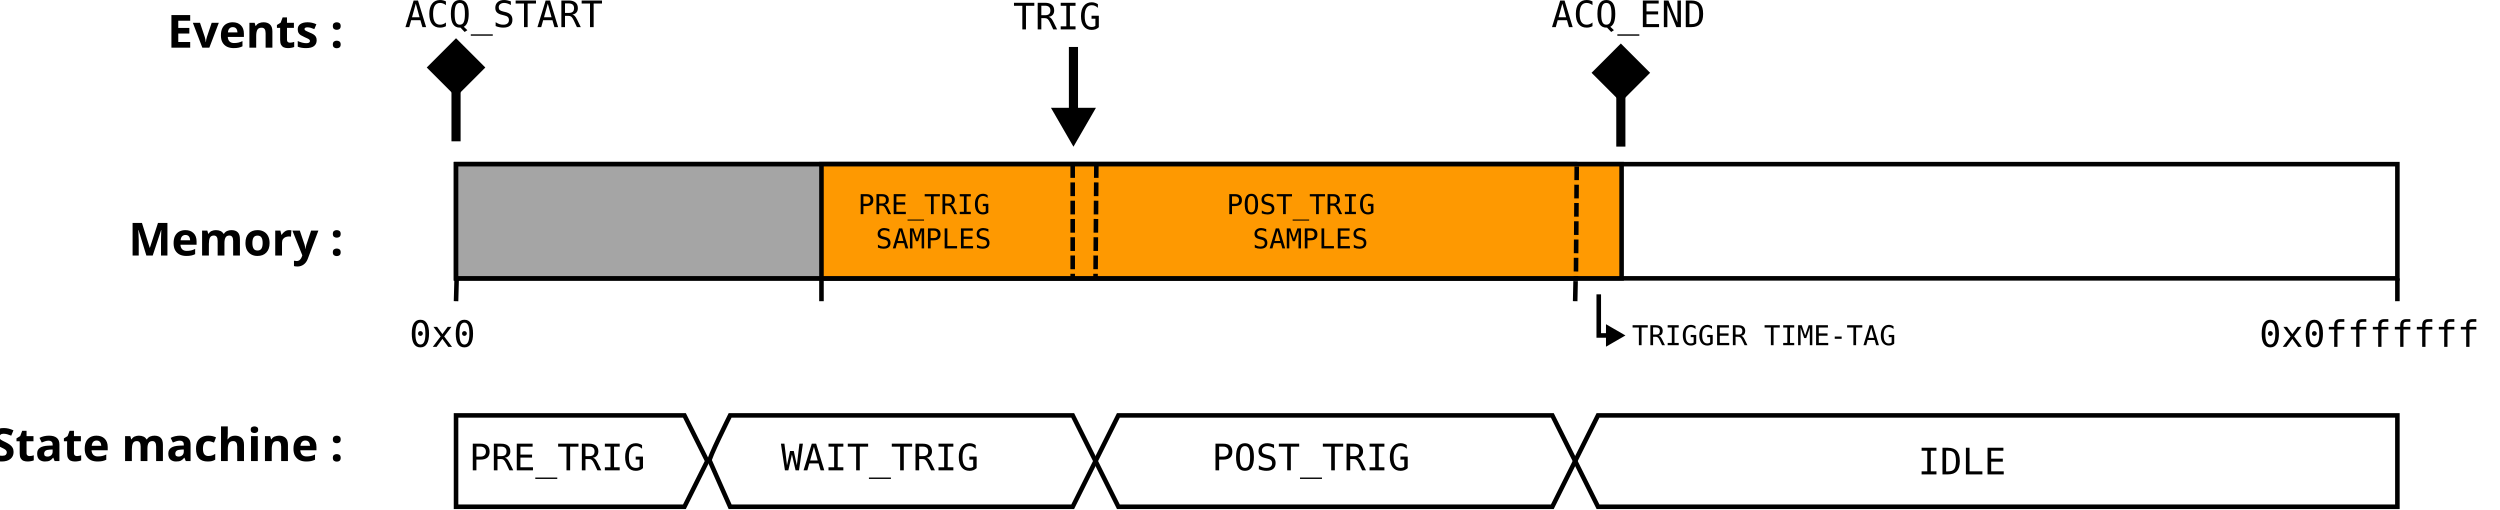
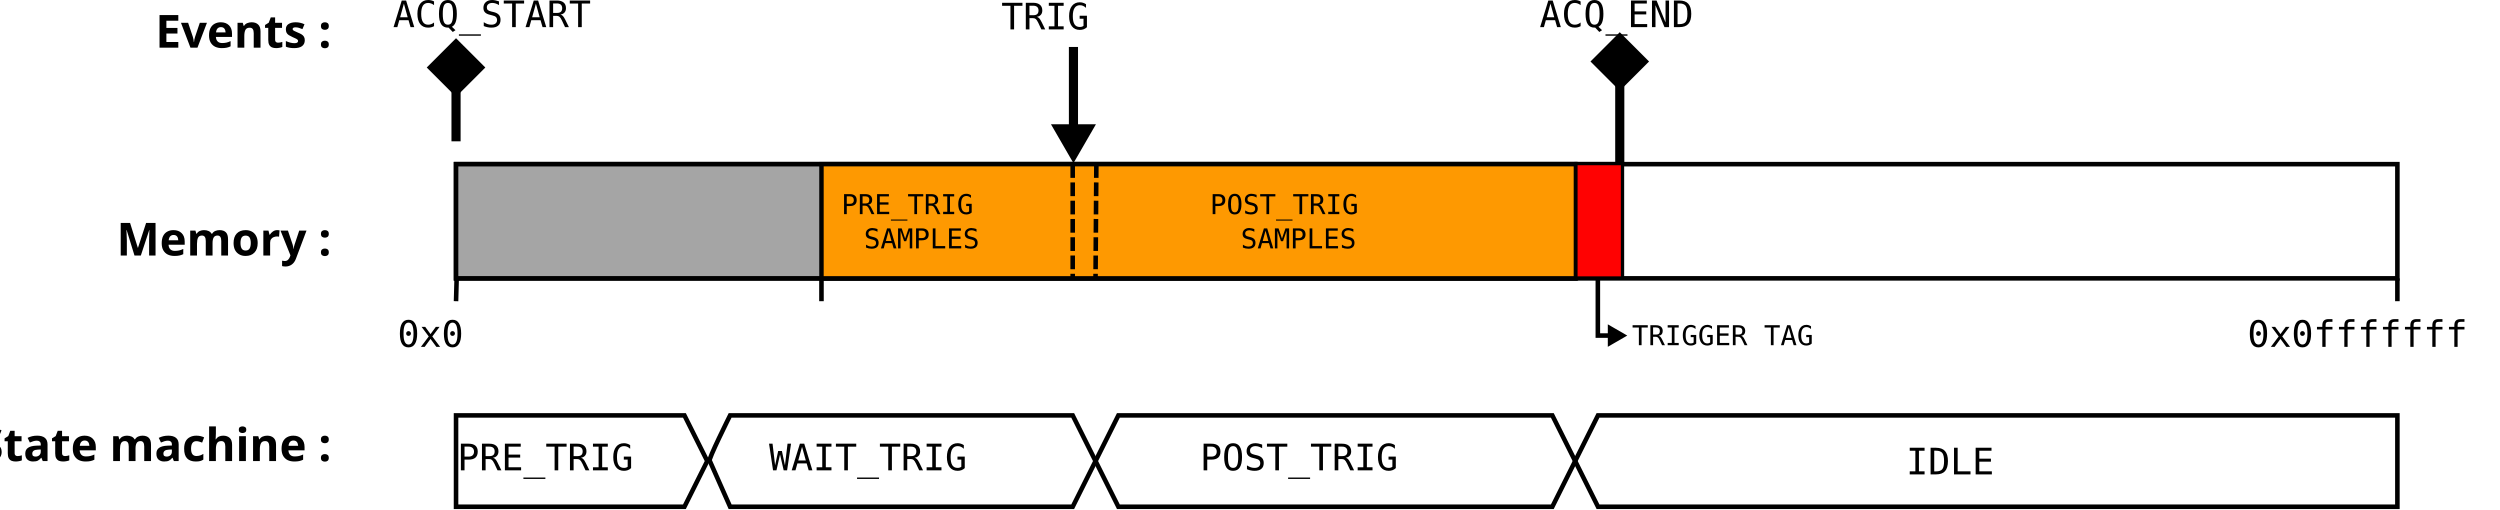
- <svg xmlns="http://www.w3.org/2000/svg" width="547.3" height="111.438" id="svg8584" version="1.1">
+ <svg xmlns="http://www.w3.org/2000/svg" width="912.166" height="185.729" id="svg8584" version="1.1" viewBox="0 0 547.3 111.437">
  <defs id="defs8586">
    <marker orient="auto" refY="0" refX="0" id="TriangleInM" style="overflow:visible">
-       <path id="path6392" d="m 5.77,0 -8.65,5 0,-10 8.65,5 z" style="fill-rule:evenodd;stroke:#000000;stroke-width:1pt;marker-start:none" transform="scale(-0.4,-0.4)" />
+       <path id="path6392" d="M 5.77,0 -2.88,5 V -5 Z" style="fill-rule:evenodd;stroke:#000000;stroke-width:1pt;marker-start:none" transform="scale(-0.4)" />
    </marker>
    <marker orient="auto" refY="0" refX="0" id="DiamondM" style="overflow:visible">
-       <path id="path6338" d="M 0,-7.071 -7.071,0 0,7.071 7.071,0 0,-7.071 z" style="fill-rule:evenodd;stroke:#000000;stroke-width:1pt;marker-start:none" transform="scale(0.4,0.4)" />
+       <path id="path6338" d="M 0,-7.071 -7.071,0 0,7.071 7.071,0 Z" style="fill-rule:evenodd;stroke:#000000;stroke-width:1pt;marker-start:none" transform="scale(0.4)" />
    </marker>
    <marker orient="auto" refY="0" refX="0" id="TriangleOutL" style="overflow:visible">
-       <path id="path6398" d="m 5.77,0 -8.65,5 0,-10 8.65,5 z" style="fill-rule:evenodd;stroke:#000000;stroke-width:1pt;marker-start:none" transform="scale(0.8,0.8)" />
+       <path id="path6398" d="M 5.77,0 -2.88,5 V -5 Z" style="fill-rule:evenodd;stroke:#000000;stroke-width:1pt;marker-start:none" transform="scale(0.8)" />
    </marker>
    <marker orient="auto" refY="0" refX="0" id="TriangleOutM" style="overflow:visible">
-       <path id="path3734" d="m 5.77,0 -8.65,5 0,-10 8.65,5 z" style="fill-rule:evenodd;stroke:#000000;stroke-width:1pt;marker-start:none" transform="scale(0.4,0.4)" />
+       <path id="path3734" d="M 5.77,0 -2.88,5 V -5 Z" style="fill-rule:evenodd;stroke:#000000;stroke-width:1pt;marker-start:none" transform="scale(0.4)" />
    </marker>
    <marker orient="auto" refY="0" refX="0" id="TriangleOutM-7" style="overflow:visible">
-       <path id="path3734-9" d="m 5.77,0 -8.65,5 0,-10 8.65,5 z" style="fill-rule:evenodd;stroke:#000000;stroke-width:1pt;marker-start:none" transform="scale(0.4,0.4)" />
+       <path id="path3734-9" d="M 5.77,0 -2.88,5 V -5 Z" style="fill-rule:evenodd;stroke:#000000;stroke-width:1pt;marker-start:none" transform="scale(0.4)" />
    </marker>
    <marker orient="auto" refY="0" refX="0" id="DiamondM-9" style="overflow:visible">
-       <path id="path6338-9" d="M 0,-7.071 -7.071,0 0,7.071 7.071,0 0,-7.071 z" style="fill-rule:evenodd;stroke:#000000;stroke-width:1pt;marker-start:none" transform="scale(0.4,0.4)" />
+       <path id="path6338-9" d="M 0,-7.071 -7.071,0 0,7.071 7.071,0 Z" style="fill-rule:evenodd;stroke:#000000;stroke-width:1pt;marker-start:none" transform="scale(0.4)" />
    </marker>
    <marker orient="auto" refY="0" refX="0" id="DiamondM-7" style="overflow:visible">
-       <path id="path6338-4" d="M 0,-7.071 -7.071,0 0,7.071 7.071,0 0,-7.071 z" style="fill-rule:evenodd;stroke:#000000;stroke-width:1pt;marker-start:none" transform="scale(0.4,0.4)" />
+       <path id="path6338-4" d="M 0,-7.071 -7.071,0 0,7.071 7.071,0 Z" style="fill-rule:evenodd;stroke:#000000;stroke-width:1pt;marker-start:none" transform="scale(0.4)" />
    </marker>
    <marker orient="auto" refY="0" refX="0" id="TriangleInM-9" style="overflow:visible">
-       <path id="path6392-8" d="m 5.77,0 -8.65,5 0,-10 8.65,5 z" style="fill-rule:evenodd;stroke:#000000;stroke-width:1pt;marker-start:none" transform="scale(-0.4,-0.4)" />
+       <path id="path6392-8" d="M 5.77,0 -2.88,5 V -5 Z" style="fill-rule:evenodd;stroke:#000000;stroke-width:1pt;marker-start:none" transform="scale(-0.4)" />
    </marker>
    <marker orient="auto" refY="0" refX="0" id="TriangleOutM-7-9" style="overflow:visible">
-       <path id="path3734-9-4" d="m 5.77,0 -8.65,5 0,-10 8.65,5 z" style="fill-rule:evenodd;stroke:#000000;stroke-width:1pt;marker-start:none" transform="scale(0.4,0.4)" />
+       <path id="path3734-9-4" d="M 5.77,0 -2.88,5 V -5 Z" style="fill-rule:evenodd;stroke:#000000;stroke-width:1pt;marker-start:none" transform="scale(0.4)" />
    </marker>
    <marker orient="auto" refY="0" refX="0" id="marker13563" style="overflow:visible">
-       <path id="path13565" d="m 5.77,0 -8.65,5 0,-10 8.65,5 z" style="fill-rule:evenodd;stroke:#000000;stroke-width:1pt;marker-start:none" transform="scale(0.4,0.4)" />
+       <path id="path13565" d="M 5.77,0 -2.88,5 V -5 Z" style="fill-rule:evenodd;stroke:#000000;stroke-width:1pt;marker-start:none" transform="scale(0.4)" />
    </marker>
  </defs>
  <g id="layer1" transform="translate(-15.0078,-177.9247)">
-     <rect style="opacity:0.99;fill:none;stroke:#000000;stroke-width:1;stroke-linejoin:miter;stroke-miterlimit:4;stroke-opacity:1;stroke-dasharray:none;stroke-dashoffset:0" id="rect3287" width="425" height="25" x="114.843" y="213.862" />
-     <path style="fill:none;stroke:#000000;stroke-width:2;stroke-linecap:square;stroke-linejoin:miter;stroke-miterlimit:4;stroke-opacity:1;stroke-dasharray:none;marker-mid:none;marker-end:url(#DiamondM)" d="m 114.843,207.862 0,-15.158" id="path5968" />
-     <path style="fill:none;stroke:#000000;stroke-width:2;stroke-linecap:square;stroke-linejoin:miter;stroke-miterlimit:4;stroke-opacity:1;stroke-dasharray:none;marker-mid:none;marker-end:url(#TriangleOutM-7)" d="m 250.008,189.205 0,15.158" id="path5968-1" />
-     <text xml:space="preserve" style="font-size:10px;font-style:normal;font-variant:normal;font-weight:bold;font-stretch:normal;text-align:end;line-height:125%;writing-mode:lr-tb;text-anchor:end;fill:#000000;fill-opacity:1;stroke:none;font-family:Verdana;-inkscape-font-specification:Verdana Bold" x="103.157" y="188.362" id="text3281-3">
-       <tspan id="tspan4235-0" x="103.157" y="188.362">Events :</tspan>
+     <rect style="opacity:0.99;fill:none;stroke:#000000;stroke-width:1;stroke-linejoin:miter;stroke-miterlimit:4;stroke-dasharray:none;stroke-dashoffset:0;stroke-opacity:1" id="rect3287" width="425" height="25" x="114.843" y="213.862" />
+     <path style="fill:none;stroke:#000000;stroke-width:2;stroke-linecap:square;stroke-linejoin:miter;stroke-miterlimit:4;stroke-dasharray:none;stroke-opacity:1;marker-mid:none;marker-end:url(#DiamondM)" d="M 114.843,207.862 V 192.705" id="path5968" />
+     <path style="fill:none;stroke:#000000;stroke-width:2;stroke-linecap:square;stroke-linejoin:miter;stroke-miterlimit:4;stroke-dasharray:none;stroke-opacity:1;marker-mid:none;marker-end:url(#TriangleOutM-7)" d="m 250.008,189.205 v 18.758" id="path5968-1" />
+     <text xml:space="preserve" style="font-style:normal;font-variant:normal;font-weight:bold;font-stretch:normal;line-height:0%;font-family:Verdana;-inkscape-font-specification:'Verdana Bold';text-align:end;writing-mode:lr-tb;text-anchor:end;fill:#000000;fill-opacity:1;stroke:none" x="103.157" y="188.362" id="text3281-3">
+       <tspan id="tspan4235-0" x="103.157" y="188.362" style="font-size:10px;line-height:1.25">Events :</tspan>
    </text>
-     <text xml:space="preserve" style="font-size:10px;font-style:normal;font-variant:normal;font-weight:bold;font-stretch:normal;text-align:end;line-height:125%;writing-mode:lr-tb;text-anchor:end;fill:#000000;fill-opacity:1;stroke:none;font-family:Verdana;-inkscape-font-specification:Verdana Bold" x="103.157" y="233.862" id="text3281-3-4">
-       <tspan id="tspan4235-0-8" x="103.157" y="233.862">Memory :</tspan>
+     <text xml:space="preserve" style="font-style:normal;font-variant:normal;font-weight:bold;font-stretch:normal;line-height:0%;font-family:Verdana;-inkscape-font-specification:'Verdana Bold';text-align:end;writing-mode:lr-tb;text-anchor:end;fill:#000000;fill-opacity:1;stroke:none" x="103.157" y="233.862" id="text3281-3-4">
+       <tspan id="tspan4235-0-8" x="103.157" y="233.862" style="font-size:10px;line-height:1.25">Memory :</tspan>
    </text>
-     <text xml:space="preserve" style="font-size:10px;font-style:normal;font-variant:normal;font-weight:bold;font-stretch:normal;text-align:end;line-height:125%;writing-mode:lr-tb;text-anchor:end;fill:#000000;fill-opacity:1;stroke:none;font-family:Verdana;-inkscape-font-specification:Verdana Bold" x="103.157" y="278.862" id="text3281-3-2">
-       <tspan id="tspan4235-0-0" x="103.157" y="278.862">State machine :</tspan>
+     <text xml:space="preserve" style="font-style:normal;font-variant:normal;font-weight:bold;font-stretch:normal;line-height:0%;font-family:Verdana;-inkscape-font-specification:'Verdana Bold';text-align:end;writing-mode:lr-tb;text-anchor:end;fill:#000000;fill-opacity:1;stroke:none" x="103.157" y="278.862" id="text3281-3-2">
+       <tspan id="tspan4235-0-0" x="103.157" y="278.862" style="font-size:10px;line-height:1.25">State machine :</tspan>
    </text>
-     <path style="fill:none;stroke:#000000;stroke-width:2;stroke-linecap:square;stroke-linejoin:miter;stroke-miterlimit:4;stroke-opacity:1;stroke-dasharray:none;marker-mid:none;marker-end:url(#DiamondM)" d="m 369.843,209.02 0,-15.158" id="path5968-5" />
-     <text xml:space="preserve" style="font-size:8px;font-style:normal;font-variant:normal;font-weight:normal;font-stretch:normal;text-align:center;line-height:125%;writing-mode:lr-tb;text-anchor:middle;fill:#000000;fill-opacity:1;stroke:none;font-family:Verdana;-inkscape-font-specification:Verdana" x="130.499" y="183.862" id="text3291-3">
-       <tspan x="130.499" y="183.862" id="tspan3295-7" style="font-style:normal;font-variant:normal;font-weight:normal;font-stretch:normal;font-family:Monospace;-inkscape-font-specification:Monospace">ACQ_START</tspan>
+     <path style="fill:none;stroke:#000000;stroke-width:2;stroke-linecap:square;stroke-linejoin:miter;stroke-miterlimit:4;stroke-dasharray:none;stroke-opacity:1;marker-mid:none;marker-end:url(#DiamondM)" d="m 369.608,212.987 0,-21.6" id="path5968-5" />
+     <text xml:space="preserve" style="font-style:normal;font-variant:normal;font-weight:normal;font-stretch:normal;line-height:0%;font-family:Verdana;-inkscape-font-specification:Verdana;text-align:center;writing-mode:lr-tb;text-anchor:middle;fill:#000000;fill-opacity:1;stroke:none" x="130.499" y="183.862" id="text3291-3">
+       <tspan x="130.499" y="183.862" id="tspan3295-7" style="font-style:normal;font-variant:normal;font-weight:normal;font-stretch:normal;font-size:8px;line-height:1.25;font-family:monospace;-inkscape-font-specification:Monospace">ACQ_START</tspan>
    </text>
-     <text xml:space="preserve" style="font-size:8px;font-style:normal;font-variant:normal;font-weight:normal;font-stretch:normal;text-align:center;line-height:125%;writing-mode:lr-tb;text-anchor:middle;fill:#000000;fill-opacity:1;stroke:none;font-family:Verdana;-inkscape-font-specification:Verdana" x="251.633" y="184.362" id="text3291-3-7">
-       <tspan x="251.633" y="184.362" id="tspan3295-7-8" style="font-style:normal;font-variant:normal;font-weight:normal;font-stretch:normal;font-family:Monospace;-inkscape-font-specification:Monospace">TRIG</tspan>
+     <text xml:space="preserve" style="font-style:normal;font-variant:normal;font-weight:normal;font-stretch:normal;line-height:0%;font-family:Verdana;-inkscape-font-specification:Verdana;text-align:center;writing-mode:lr-tb;text-anchor:middle;fill:#000000;fill-opacity:1;stroke:none" x="251.633" y="184.362" id="text3291-3-7">
+       <tspan x="251.633" y="184.362" id="tspan3295-7-8" style="font-style:normal;font-variant:normal;font-weight:normal;font-stretch:normal;font-size:8px;line-height:1.25;font-family:monospace;-inkscape-font-specification:Monospace">TRIG</tspan>
    </text>
-     <text xml:space="preserve" style="font-size:8px;font-style:normal;font-variant:normal;font-weight:normal;font-stretch:normal;text-align:center;line-height:125%;writing-mode:lr-tb;text-anchor:middle;fill:#000000;fill-opacity:1;stroke:none;font-family:Verdana;-inkscape-font-specification:Verdana" x="376.687" y="183.862" id="text3291-3-4">
-       <tspan x="376.687" y="183.862" id="tspan3295-7-5" style="font-style:normal;font-variant:normal;font-weight:normal;font-stretch:normal;font-family:Monospace;-inkscape-font-specification:Monospace">ACQ_END</tspan>
+     <text xml:space="preserve" style="font-style:normal;font-variant:normal;font-weight:normal;font-stretch:normal;line-height:0%;font-family:Verdana;-inkscape-font-specification:Verdana;text-align:center;writing-mode:lr-tb;text-anchor:middle;fill:#000000;fill-opacity:1;stroke:none" x="376.687" y="183.862" id="text3291-3-4">
+       <tspan x="376.687" y="183.862" id="tspan3295-7-5" style="font-style:normal;font-variant:normal;font-weight:normal;font-stretch:normal;font-size:8px;line-height:1.25;font-family:monospace;-inkscape-font-specification:Monospace">ACQ_END</tspan>
    </text>
-     <text xml:space="preserve" style="font-size:8px;font-style:normal;font-variant:normal;font-weight:normal;font-stretch:normal;text-align:center;line-height:125%;writing-mode:lr-tb;text-anchor:middle;fill:#000000;fill-opacity:1;stroke:none;font-family:Verdana;-inkscape-font-specification:Verdana" x="142.208" y="280.888" id="text3291-3-42">
-       <tspan x="142.208" y="280.888" id="tspan3295-7-6" style="font-style:normal;font-variant:normal;font-weight:normal;font-stretch:normal;font-family:Monospace;-inkscape-font-specification:Monospace">PRE_TRIG</tspan>
+     <text xml:space="preserve" style="font-style:normal;font-variant:normal;font-weight:normal;font-stretch:normal;line-height:0%;font-family:Verdana;-inkscape-font-specification:Verdana;text-align:center;writing-mode:lr-tb;text-anchor:middle;fill:#000000;fill-opacity:1;stroke:none" x="142.208" y="280.888" id="text3291-3-42">
+       <tspan x="142.208" y="280.888" id="tspan3295-7-6" style="font-style:normal;font-variant:normal;font-weight:normal;font-stretch:normal;font-size:8px;line-height:1.25;font-family:monospace;-inkscape-font-specification:Monospace">PRE_TRIG</tspan>
    </text>
-     <text xml:space="preserve" style="font-size:8px;font-style:normal;font-variant:normal;font-weight:normal;font-stretch:normal;text-align:center;line-height:125%;writing-mode:lr-tb;text-anchor:middle;fill:#000000;fill-opacity:1;stroke:none;font-family:Verdana;-inkscape-font-specification:Verdana" x="212.842" y="280.888" id="text3291-3-3">
-       <tspan x="212.842" y="280.888" id="tspan3295-7-0" style="font-style:normal;font-variant:normal;font-weight:normal;font-stretch:normal;font-family:Monospace;-inkscape-font-specification:Monospace">WAIT_TRIG</tspan>
+     <text xml:space="preserve" style="font-style:normal;font-variant:normal;font-weight:normal;font-stretch:normal;line-height:0%;font-family:Verdana;-inkscape-font-specification:Verdana;text-align:center;writing-mode:lr-tb;text-anchor:middle;fill:#000000;fill-opacity:1;stroke:none" x="212.842" y="280.888" id="text3291-3-3">
+       <tspan x="212.842" y="280.888" id="tspan3295-7-0" style="font-style:normal;font-variant:normal;font-weight:normal;font-stretch:normal;font-size:8px;line-height:1.25;font-family:monospace;-inkscape-font-specification:Monospace">WAIT_TRIG</tspan>
    </text>
-     <text xml:space="preserve" style="font-size:8px;font-style:normal;font-variant:normal;font-weight:normal;font-stretch:normal;text-align:center;line-height:125%;writing-mode:lr-tb;text-anchor:middle;fill:#000000;fill-opacity:1;stroke:none;font-family:Verdana;-inkscape-font-specification:Verdana" x="307.208" y="280.888" id="text3291-3-6">
-       <tspan x="307.208" y="280.888" id="tspan3295-7-62" style="font-style:normal;font-variant:normal;font-weight:normal;font-stretch:normal;font-family:Monospace;-inkscape-font-specification:Monospace">POST_TRIG</tspan>
+     <text xml:space="preserve" style="font-style:normal;font-variant:normal;font-weight:normal;font-stretch:normal;line-height:0%;font-family:Verdana;-inkscape-font-specification:Verdana;text-align:center;writing-mode:lr-tb;text-anchor:middle;fill:#000000;fill-opacity:1;stroke:none" x="307.208" y="280.888" id="text3291-3-6">
+       <tspan x="307.208" y="280.888" id="tspan3295-7-62" style="font-style:normal;font-variant:normal;font-weight:normal;font-stretch:normal;font-size:8px;line-height:1.25;font-family:monospace;-inkscape-font-specification:Monospace">POST_TRIG</tspan>
    </text>
-     <text xml:space="preserve" style="font-size:8px;font-style:normal;font-variant:normal;font-weight:normal;font-stretch:normal;text-align:center;line-height:125%;writing-mode:lr-tb;text-anchor:middle;fill:#000000;fill-opacity:1;stroke:none;font-family:Verdana;-inkscape-font-specification:Verdana" x="449.738" y="281.778" id="text3291-3-9">
-       <tspan x="449.738" y="281.778" id="tspan3295-7-63" style="font-style:normal;font-variant:normal;font-weight:normal;font-stretch:normal;font-family:Monospace;-inkscape-font-specification:Monospace">IDLE</tspan>
+     <text xml:space="preserve" style="font-style:normal;font-variant:normal;font-weight:normal;font-stretch:normal;line-height:0%;font-family:Verdana;-inkscape-font-specification:Verdana;text-align:center;writing-mode:lr-tb;text-anchor:middle;fill:#000000;fill-opacity:1;stroke:none" x="449.738" y="281.778" id="text3291-3-9">
+       <tspan x="449.738" y="281.778" id="tspan3295-7-63" style="font-style:normal;font-variant:normal;font-weight:normal;font-stretch:normal;font-size:8px;line-height:1.25;font-family:monospace;-inkscape-font-specification:Monospace">IDLE</tspan>
    </text>
-     <path style="fill:none;stroke:#000000;stroke-width:1px;stroke-linecap:butt;stroke-linejoin:miter;stroke-opacity:1" d="m 170.382,278.798 c -0.539,0.064 4.461,-9.936 4.461,-9.936 l 75,0 5,10 -5,10 -75,0 -4.461,-10.064 z" id="path10157" />
-     <path style="fill:none;stroke:#000000;stroke-width:1px;stroke-linecap:butt;stroke-linejoin:miter;stroke-opacity:1" d="m 254.843,278.862 5,-10 95,0 5,10 -5,10 -95,0 -5,-10 z" id="path10159" />
-     <rect style="opacity:0.99;fill:#a4a4a4;fill-opacity:1;stroke:#000000;stroke-width:1;stroke-linejoin:miter;stroke-miterlimit:4;stroke-opacity:1;stroke-dasharray:none;stroke-dashoffset:0" id="rect3287-5" width="245" height="25" x="114.843" y="213.862" />
-     <text xml:space="preserve" style="font-size:8px;font-style:normal;font-variant:normal;font-weight:normal;font-stretch:normal;text-align:center;line-height:125%;writing-mode:lr-tb;text-anchor:middle;fill:#000000;fill-opacity:1;stroke:none;font-family:Verdana;-inkscape-font-specification:Verdana" x="117.062" y="253.862" id="text3291-3-90">
-       <tspan x="117.062" y="253.862" id="tspan3295-7-4" style="font-style:normal;font-variant:normal;font-weight:normal;font-stretch:normal;font-family:Monospace;-inkscape-font-specification:Monospace">0x0</tspan>
+     <path style="fill:none;stroke:#000000;stroke-width:1px;stroke-linecap:butt;stroke-linejoin:miter;stroke-opacity:1" d="m 170.382,278.798 c -0.539,0.064 4.461,-9.936 4.461,-9.936 h 75 l 5,10 -5,10 h -75 z" id="path10157" />
+     <path style="fill:none;stroke:#000000;stroke-width:1px;stroke-linecap:butt;stroke-linejoin:miter;stroke-opacity:1" d="m 254.843,278.862 5,-10 h 95 l 5,10 -5,10 h -95 z" id="path10159" />
+     <rect style="opacity:0.99;fill:#a4a4a4;fill-opacity:1;stroke:#000000;stroke-width:1;stroke-linejoin:miter;stroke-miterlimit:4;stroke-dasharray:none;stroke-dashoffset:0;stroke-opacity:1" id="rect3287-5" width="245" height="25" x="114.843" y="213.862" />
+     <text xml:space="preserve" style="font-style:normal;font-variant:normal;font-weight:normal;font-stretch:normal;line-height:0%;font-family:Verdana;-inkscape-font-specification:Verdana;text-align:center;writing-mode:lr-tb;text-anchor:middle;fill:#000000;fill-opacity:1;stroke:none" x="117.062" y="253.862" id="text3291-3-90">
+       <tspan x="117.062" y="253.862" id="tspan3295-7-4" style="font-style:normal;font-variant:normal;font-weight:normal;font-stretch:normal;font-size:8px;line-height:1.25;font-family:monospace;-inkscape-font-specification:Monospace">0x0</tspan>
    </text>
-     <text xml:space="preserve" style="font-size:8px;font-style:normal;font-variant:normal;font-weight:normal;font-stretch:normal;text-align:center;line-height:125%;writing-mode:lr-tb;text-anchor:middle;fill:#000000;fill-opacity:1;stroke:none;font-family:Verdana;-inkscape-font-specification:Verdana" x="538.905" y="253.862" id="text3291-3-90-76">
-       <tspan x="538.905" y="253.862" id="tspan3295-7-4-3" style="font-style:normal;font-variant:normal;font-weight:normal;font-stretch:normal;font-family:Monospace;-inkscape-font-specification:Monospace">0x0fffffff</tspan>
+     <text xml:space="preserve" style="font-style:normal;font-variant:normal;font-weight:normal;font-stretch:normal;line-height:0%;font-family:Verdana;-inkscape-font-specification:Verdana;text-align:center;writing-mode:lr-tb;text-anchor:middle;fill:#000000;fill-opacity:1;stroke:none" x="538.905" y="253.862" id="text3291-3-90-76">
+       <tspan x="538.905" y="253.862" id="tspan3295-7-4-3" style="font-style:normal;font-variant:normal;font-weight:normal;font-stretch:normal;font-size:8px;line-height:1.25;font-family:monospace;-inkscape-font-specification:Monospace">0x0fffffff</tspan>
    </text>
    <path style="fill:none;stroke:#000000;stroke-width:1px;stroke-linecap:butt;stroke-linejoin:miter;stroke-opacity:1" d="m 114.974,239.087 -0.131,4.775" id="path10314" />
-     <path style="fill:none;stroke:#000000;stroke-width:1px;stroke-linecap:butt;stroke-linejoin:miter;stroke-opacity:1" d="m 359.936,239.466 -0.093,4.396" id="path10318" />
-     <path style="fill:none;stroke:#000000;stroke-width:1px;stroke-linecap:butt;stroke-linejoin:miter;stroke-opacity:1" d="m 539.843,238.862 0,5" id="path10320" />
-     <path style="fill:none;stroke:#000000;stroke-width:1px;stroke-linecap:butt;stroke-linejoin:miter;stroke-opacity:1" d="m 194.843,238.862 0,5" id="path10344" />
-     <rect style="opacity:0.99;fill:#ff9900;fill-opacity:1;stroke:#000000;stroke-width:1;stroke-linejoin:miter;stroke-miterlimit:4;stroke-opacity:1;stroke-dasharray:none;stroke-dashoffset:0" id="rect3287-5-2" width="175.165" height="25" x="194.843" y="213.862" />
-     <text xml:space="preserve" style="font-size:8px;font-style:normal;font-variant:normal;font-weight:normal;font-stretch:normal;text-align:center;line-height:125%;writing-mode:lr-tb;text-anchor:middle;fill:#000000;fill-opacity:1;stroke:none;font-family:Verdana;-inkscape-font-specification:Verdana" x="224.581" y="224.796" id="text3291-3-90-6">
-       <tspan x="224.581" y="224.796" id="tspan3295-7-4-5" style="font-size:6px;font-style:normal;font-variant:normal;font-weight:normal;font-stretch:normal;font-family:Monospace;-inkscape-font-specification:Monospace">PRE_TRIG</tspan>
-       <tspan x="224.581" y="232.296" style="font-size:6px;font-style:normal;font-variant:normal;font-weight:normal;font-stretch:normal;font-family:Monospace;-inkscape-font-specification:Monospace" id="tspan12413">SAMPLES</tspan>
+     <path style="fill:none;stroke:#000000;stroke-width:1px;stroke-linecap:butt;stroke-linejoin:miter;stroke-opacity:1" d="m 539.843,238.862 v 5" id="path10320" />
+     <path style="fill:none;stroke:#000000;stroke-width:1px;stroke-linecap:butt;stroke-linejoin:miter;stroke-opacity:1" d="m 194.843,238.862 v 5" id="path10344" />
+     <rect style="opacity:0.99;fill:#ff9900;fill-opacity:1;stroke:#000000;stroke-width:0.971;stroke-linejoin:miter;stroke-miterlimit:4;stroke-dasharray:none;stroke-dashoffset:0;stroke-opacity:1" id="rect3287-5-2" width="165.165" height="25" x="194.843" y="213.862" />
+     <text xml:space="preserve" style="font-style:normal;font-variant:normal;font-weight:normal;font-stretch:normal;line-height:0%;font-family:Verdana;-inkscape-font-specification:Verdana;text-align:center;writing-mode:lr-tb;text-anchor:middle;fill:#000000;fill-opacity:1;stroke:none" x="224.581" y="224.796" id="text3291-3-90-6">
+       <tspan x="224.581" y="224.796" id="tspan3295-7-4-5" style="font-style:normal;font-variant:normal;font-weight:normal;font-stretch:normal;font-size:6px;line-height:1.25;font-family:monospace;-inkscape-font-specification:Monospace">PRE_TRIG</tspan>
+       <tspan x="224.581" y="232.296" style="font-style:normal;font-variant:normal;font-weight:normal;font-stretch:normal;font-size:6px;line-height:1.25;font-family:monospace;-inkscape-font-specification:Monospace" id="tspan12413">SAMPLES</tspan>
    </text>
-     <text xml:space="preserve" style="font-size:8px;font-style:normal;font-variant:normal;font-weight:normal;font-stretch:normal;text-align:center;line-height:125%;writing-mode:lr-tb;text-anchor:middle;fill:#000000;fill-opacity:1;stroke:none;font-family:Verdana;-inkscape-font-specification:Verdana" x="307.081" y="224.796" id="text3291-3-90-6-6">
-       <tspan x="307.081" y="224.796" id="tspan3295-7-4-5-1" style="font-size:6px;font-style:normal;font-variant:normal;font-weight:normal;font-stretch:normal;font-family:Monospace;-inkscape-font-specification:Monospace">POST_TRIG</tspan>
-       <tspan x="307.081" y="232.296" style="font-size:6px;font-style:normal;font-variant:normal;font-weight:normal;font-stretch:normal;font-family:Monospace;-inkscape-font-specification:Monospace" id="tspan12415">SAMPLES</tspan>
+     <text xml:space="preserve" style="font-style:normal;font-variant:normal;font-weight:normal;font-stretch:normal;line-height:0%;font-family:Verdana;-inkscape-font-specification:Verdana;text-align:center;writing-mode:lr-tb;text-anchor:middle;fill:#000000;fill-opacity:1;stroke:none" x="307.081" y="224.796" id="text3291-3-90-6-6">
+       <tspan x="307.081" y="224.796" id="tspan3295-7-4-5-1" style="font-style:normal;font-variant:normal;font-weight:normal;font-stretch:normal;font-size:6px;line-height:1.25;font-family:monospace;-inkscape-font-specification:Monospace">POST_TRIG</tspan>
+       <tspan x="307.081" y="232.296" style="font-style:normal;font-variant:normal;font-weight:normal;font-stretch:normal;font-size:6px;line-height:1.25;font-family:monospace;-inkscape-font-specification:Monospace" id="tspan12415">SAMPLES</tspan>
    </text>
-     <path style="fill:none;stroke:#000000;stroke-width:1;stroke-linecap:butt;stroke-linejoin:miter;stroke-miterlimit:4;stroke-opacity:1;stroke-dasharray:3, 1;stroke-dashoffset:0" d="m 255.021,213.862 -0.179,25" id="path12451" />
-     <path style="fill:none;stroke:#000000;stroke-width:1px;stroke-linecap:butt;stroke-linejoin:miter;stroke-opacity:1" d="m 114.843,268.862 0,20 50,0 5,-10 -5,-10 -50,0 z" id="path12999" />
-     <path style="fill:none;stroke:#000000;stroke-width:1px;stroke-linecap:butt;stroke-linejoin:miter;stroke-opacity:1" d="m 359.843,278.862 5,-10 175,0 0,20 -175,0 -5,-10 z" id="path13001" />
-     <path style="fill:none;stroke:#000000;stroke-width:1;stroke-linecap:butt;stroke-linejoin:miter;stroke-miterlimit:4;stroke-opacity:1;stroke-dasharray:3, 1;stroke-dashoffset:0" d="m 249.843,213.862 0,25" id="path12449" />
-     <text xml:space="preserve" style="font-size:8px;font-style:normal;font-variant:normal;font-weight:normal;font-stretch:normal;text-align:start;line-height:125%;writing-mode:lr-tb;text-anchor:start;fill:#000000;fill-opacity:1;stroke:none;font-family:Verdana;-inkscape-font-specification:Verdana" x="372.273" y="253.497" id="text3291-3-90-6-6-2">
-       <tspan x="372.273" y="253.497" style="font-size:6px;font-style:normal;font-variant:normal;font-weight:normal;font-stretch:normal;text-align:start;text-anchor:start;font-family:Monospace;-inkscape-font-specification:Monospace" id="tspan12419-4">TRIGGER TIME-TAG</tspan>
+     <path style="fill:none;stroke:#000000;stroke-width:1;stroke-linecap:butt;stroke-linejoin:miter;stroke-miterlimit:4;stroke-dasharray:3, 1;stroke-dashoffset:0;stroke-opacity:1" d="m 255.021,213.862 -0.179,25" id="path12451" />
+     <path style="fill:none;stroke:#000000;stroke-width:1px;stroke-linecap:butt;stroke-linejoin:miter;stroke-opacity:1" d="m 114.843,268.862 v 20 h 50 l 5,-10 -5,-10 z" id="path12999" />
+     <path style="fill:none;stroke:#000000;stroke-width:1px;stroke-linecap:butt;stroke-linejoin:miter;stroke-opacity:1" d="m 359.843,278.862 5,-10 h 175 v 20 h -175 z" id="path13001" />
+     <path style="fill:none;stroke:#000000;stroke-width:1;stroke-linecap:butt;stroke-linejoin:miter;stroke-miterlimit:4;stroke-dasharray:3, 1;stroke-dashoffset:0;stroke-opacity:1" d="m 249.843,213.862 v 25" id="path12449" />
+     <text xml:space="preserve" style="font-style:normal;font-variant:normal;font-weight:normal;font-stretch:normal;line-height:0%;font-family:Verdana;-inkscape-font-specification:Verdana;text-align:start;writing-mode:lr-tb;text-anchor:start;fill:#000000;fill-opacity:1;stroke:none" x="372.273" y="253.497" id="text3291-3-90-6-6-2">
+       <tspan x="372.273" y="253.497" style="font-style:normal;font-variant:normal;font-weight:normal;font-stretch:normal;font-size:6px;line-height:1.25;font-family:monospace;-inkscape-font-specification:Monospace;text-align:start;text-anchor:start" id="tspan12419-4">TRIGGER TAG</tspan>
    </text>
-     <path style="fill:none;stroke:#000000;stroke-width:1px;stroke-linecap:butt;stroke-linejoin:miter;stroke-opacity:1;marker-end:url(#marker13563)" d="m 365.008,242.362 0,9 3,0" id="path6333" />
-     <path style="fill:none;stroke:#000000;stroke-width:1;stroke-linecap:butt;stroke-linejoin:miter;stroke-miterlimit:4;stroke-opacity:1;stroke-dasharray:3, 1;stroke-dashoffset:0" d="m 360.186,214.362 -0.179,25" id="path12451-4" />
+     <path style="fill:none;stroke:#000000;stroke-width:1px;stroke-linecap:butt;stroke-linejoin:miter;stroke-opacity:1;marker-end:url(#marker13563)" d="m 364.808,238.787 0,12.6 h 3.6" id="path6333" />
+     <rect style="opacity:0.99;fill:#ff0000;fill-opacity:1;stroke:#000000;stroke-width:0.723;stroke-linejoin:miter;stroke-miterlimit:4;stroke-dasharray:none;stroke-dashoffset:0;stroke-opacity:1" id="rect3287-5-2-2" width="10.2" height="25.052" x="360.008" y="213.735" />
  </g>
</svg>
